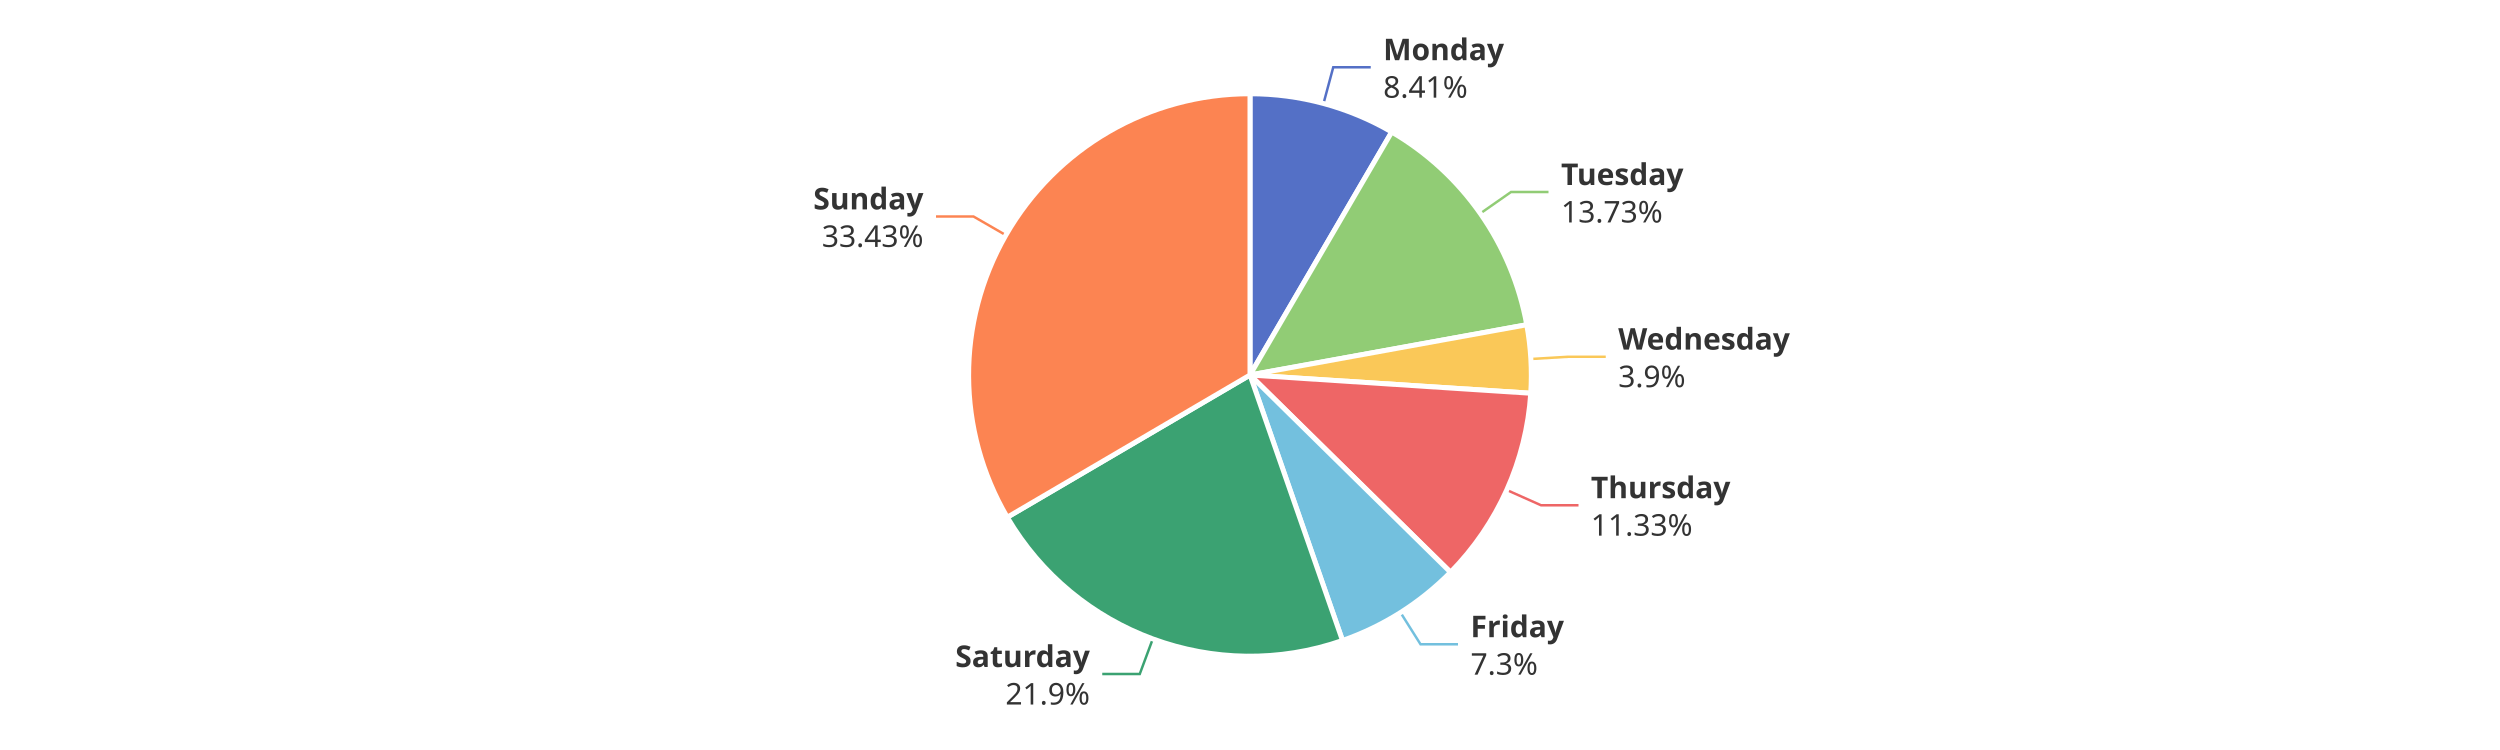
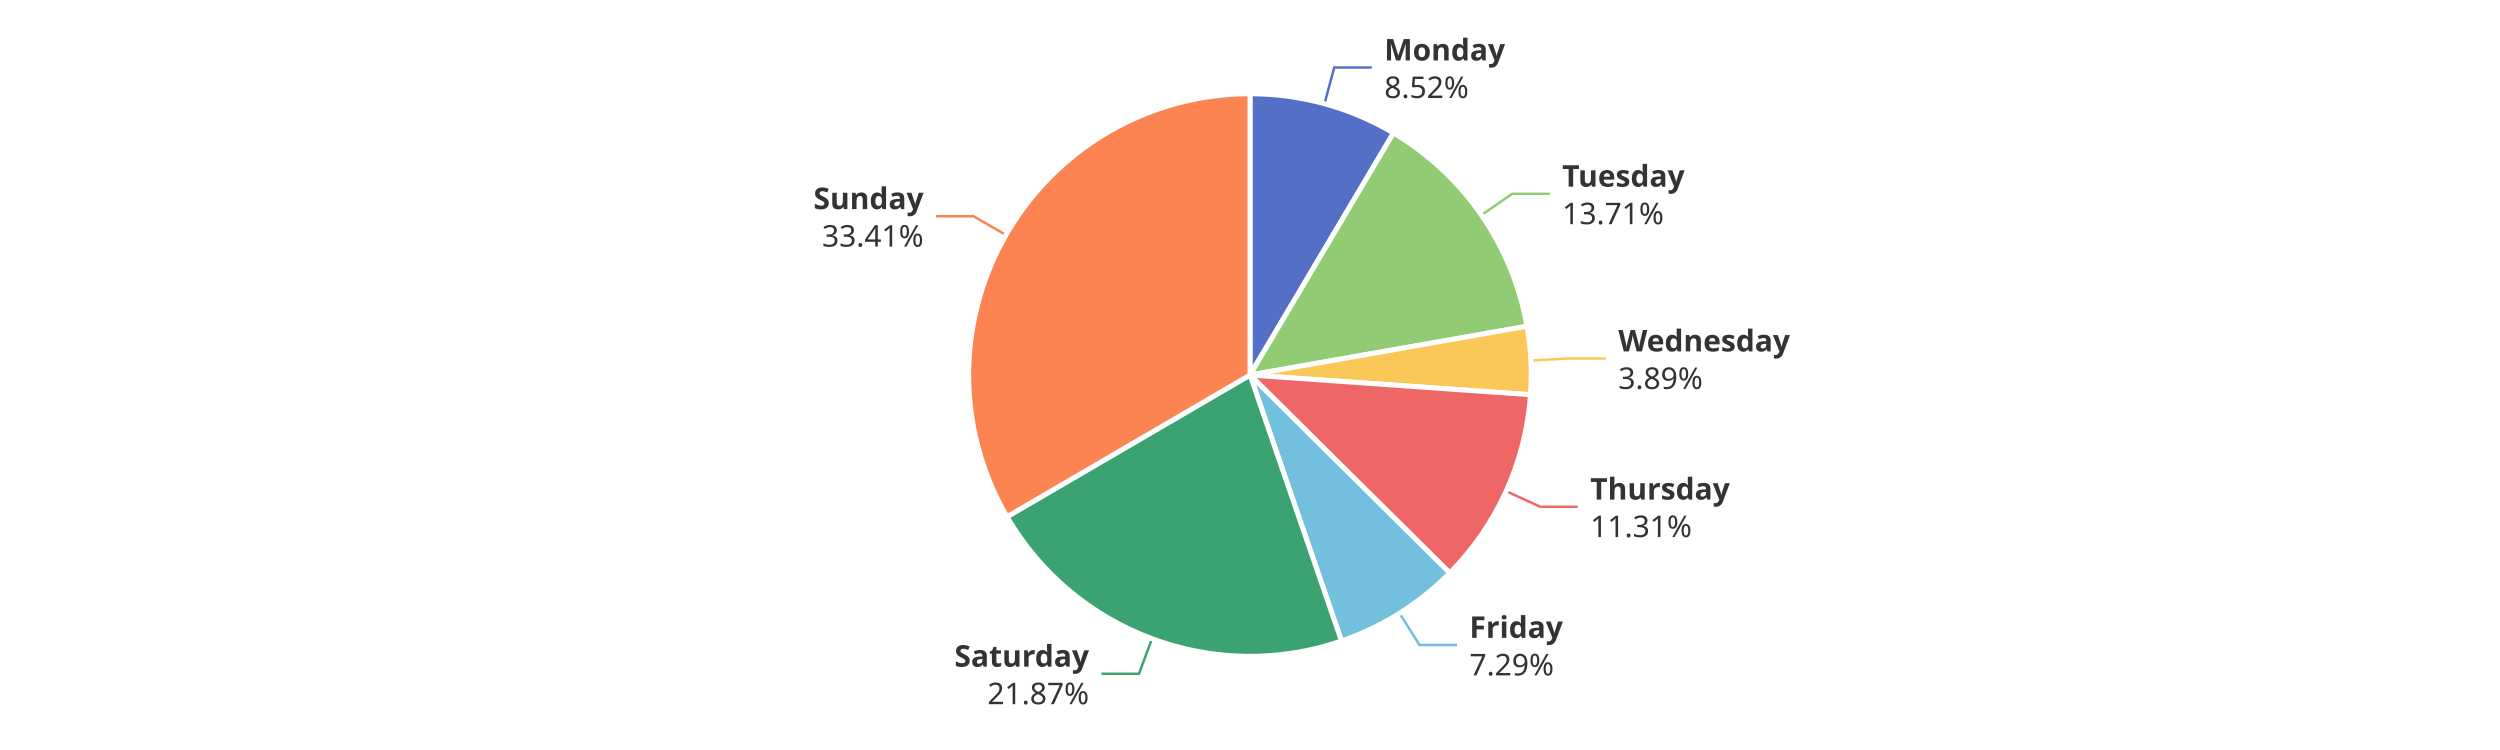
<svg xmlns="http://www.w3.org/2000/svg" width="1000" height="300" version="1.1" baseProfile="full" viewBox="0 0 1000 300">
  <rect width="1000" height="300" x="0" y="0" id="0" fill="#ffffff" />
-   <polyline points="529.4 41.4 533.3 26.9 548.3 26.9" fill="none" stroke="#5470c6" />
-   <polyline points="592.1 85.4 604.4 76.8 619.4 76.8" fill="none" stroke="#91cc75" />
-   <polyline points="612.3 143.6 627.3 142.7 642.3 142.7" fill="none" stroke="#fac858" />
-   <polyline points="602.7 196 616.4 202.1 631.4 202.1" fill="none" stroke="#ee6666" />
-   <polyline points="560.2 245 568.2 257.7 583.2 257.7" fill="none" stroke="#73c0de" />
-   <polyline points="461.1 255.6 455.9 269.6 440.9 269.6" fill="none" stroke="#3ba272" />
-   <polyline points="402.4 94.1 389.4 86.6 374.4 86.6" fill="none" stroke="#fc8452" />
-   <path d="M500 37.5A112.5 112.5 0 0 1 556.7 52.8L500 150Z" fill="#5470c6" stroke="#fff" stroke-width="2" stroke-linejoin="round" />
-   <path d="M556.7 52.8A112.5 112.5 0 0 1 610.7 129.9L500 150Z" fill="#91cc75" stroke="#fff" stroke-width="2" stroke-linejoin="round" />
-   <path d="M610.7 129.9A112.5 112.5 0 0 1 612.3 157.3L500 150Z" fill="#fac858" stroke="#fff" stroke-width="2" stroke-linejoin="round" />
-   <path d="M612.3 157.3A112.5 112.5 0 0 1 580.2 228.9L500 150Z" fill="#ee6666" stroke="#fff" stroke-width="2" stroke-linejoin="round" />
-   <path d="M580.2 228.9A112.5 112.5 0 0 1 537 256.2L500 150Z" fill="#73c0de" stroke="#fff" stroke-width="2" stroke-linejoin="round" />
-   <path d="M537 256.2A112.5 112.5 0 0 1 402.9 206.9L500 150Z" fill="#3ba272" stroke="#fff" stroke-width="2" stroke-linejoin="round" />
-   <path d="M402.9 206.9A112.5 112.5 0 0 1 500 37.5L500 150Z" fill="#fc8452" stroke="#fff" stroke-width="2" stroke-linejoin="round" />
-   <path d="M0 -15l42.8 0l0 30l-42.8 0Z" transform="translate(553.2927 26.9234)" fill="none" />
-   <text dominant-baseline="central" text-anchor="start" style="font-size:12px;font-family:sans-serif;font-weight:bold;" y="-7.5" transform="translate(553.2927 26.9234)" fill="#333" stroke="rgb(255,255,255)" stroke-width="2" paint-order="stroke" stroke-miterlimit="2">Monday</text>
-   <text dominant-baseline="central" text-anchor="start" style="font-size:12px;font-family:sans-serif;" y="7.5" transform="translate(553.2927 26.9234)" fill="#333" stroke="rgb(255,255,255)" stroke-width="2" paint-order="stroke" stroke-miterlimit="2">8.41%</text>
-   <path d="M0 -15l46.2 0l0 30l-46.2 0Z" transform="translate(624.4221 76.8408)" fill="none" />
-   <text dominant-baseline="central" text-anchor="start" style="font-size:12px;font-family:sans-serif;font-weight:bold;" y="-7.5" transform="translate(624.4221 76.8408)" fill="#333" stroke="rgb(255,255,255)" stroke-width="2" paint-order="stroke" stroke-miterlimit="2">Tuesday</text>
-   <text dominant-baseline="central" text-anchor="start" style="font-size:12px;font-family:sans-serif;" y="7.5" transform="translate(624.4221 76.8408)" fill="#333" stroke="rgb(255,255,255)" stroke-width="2" paint-order="stroke" stroke-miterlimit="2">13.73%</text>
-   <path d="M0 -15l63.6 0l0 30l-63.6 0Z" transform="translate(647.2905 142.6946)" fill="none" />
-   <text dominant-baseline="central" text-anchor="start" style="font-size:12px;font-family:sans-serif;font-weight:bold;" y="-7.5" transform="translate(647.2905 142.6946)" fill="#333" stroke="rgb(255,255,255)" stroke-width="2" paint-order="stroke" stroke-miterlimit="2">Wednesday</text>
-   <text dominant-baseline="central" text-anchor="start" style="font-size:12px;font-family:sans-serif;" y="7.5" transform="translate(647.2905 142.6946)" fill="#333" stroke="rgb(255,255,255)" stroke-width="2" paint-order="stroke" stroke-miterlimit="2">3.9%</text>
-   <path d="M0 -15l50.2 0l0 30l-50.2 0Z" transform="translate(636.3622 202.1161)" fill="none" />
-   <text dominant-baseline="central" text-anchor="start" style="font-size:12px;font-family:sans-serif;font-weight:bold;" y="-7.5" transform="translate(636.3622 202.1161)" fill="#333" stroke="rgb(255,255,255)" stroke-width="2" paint-order="stroke" stroke-miterlimit="2">Thursday</text>
-   <text dominant-baseline="central" text-anchor="start" style="font-size:12px;font-family:sans-serif;" y="7.5" transform="translate(636.3622 202.1161)" fill="#333" stroke="rgb(255,255,255)" stroke-width="2" paint-order="stroke" stroke-miterlimit="2">11.33%</text>
-   <path d="M0 -15l33.4 0l0 30l-33.4 0Z" transform="translate(588.2103 257.72)" fill="none" />
-   <text dominant-baseline="central" text-anchor="start" style="font-size:12px;font-family:sans-serif;font-weight:bold;" y="-7.5" transform="translate(588.2103 257.72)" fill="#333" stroke="rgb(255,255,255)" stroke-width="2" paint-order="stroke" stroke-miterlimit="2">Friday</text>
-   <text dominant-baseline="central" text-anchor="start" style="font-size:12px;font-family:sans-serif;" y="7.5" transform="translate(588.2103 257.72)" fill="#333" stroke="rgb(255,255,255)" stroke-width="2" paint-order="stroke" stroke-miterlimit="2">7.3%</text>
-   <path d="M-48.2 -15l48.2 0l0 30l-48.2 0Z" transform="translate(435.9495 269.6487)" fill="none" />
-   <text dominant-baseline="central" text-anchor="end" style="font-size:12px;font-family:sans-serif;font-weight:bold;" y="-7.5" transform="translate(435.9495 269.6487)" fill="#333" stroke="rgb(255,255,255)" stroke-width="2" paint-order="stroke" stroke-miterlimit="2">Saturday</text>
-   <text dominant-baseline="central" text-anchor="end" style="font-size:12px;font-family:sans-serif;" y="7.5" transform="translate(435.9495 269.6487)" fill="#333" stroke="rgb(255,255,255)" stroke-width="2" paint-order="stroke" stroke-miterlimit="2">21.9%</text>
-   <path d="M-40.9 -15l40.9 0l0 30l-40.9 0Z" transform="translate(369.3754 86.6088)" fill="none" />
-   <text dominant-baseline="central" text-anchor="end" style="font-size:12px;font-family:sans-serif;font-weight:bold;" y="-7.5" transform="translate(369.3754 86.6088)" fill="#333" stroke="rgb(255,255,255)" stroke-width="2" paint-order="stroke" stroke-miterlimit="2">Sunday</text>
-   <text dominant-baseline="central" text-anchor="end" style="font-size:12px;font-family:sans-serif;" y="7.5" transform="translate(369.3754 86.6088)" fill="#333" stroke="rgb(255,255,255)" stroke-width="2" paint-order="stroke" stroke-miterlimit="2">33.43%</text>
+   <polyline points="529.8 41.5 533.7 27 548.7 27" fill="none" stroke="#5470c6" />
+   <polyline points="592.6 86 604.9 77.5 619.9 77.5" fill="none" stroke="#91cc75" />
+   <polyline points="612.3 144.2 627.3 143.4 642.3 143.4" fill="none" stroke="#fac858" />
+   <polyline points="602.5 196.5 616.1 202.7 631.1 202.7" fill="none" stroke="#ee6666" />
+   <polyline points="559.8 245.3 567.8 258 582.8 258" fill="none" stroke="#73c0de" />
+   <polyline points="460.8 255.5 455.6 269.5 440.6 269.5" fill="none" stroke="#3ba272" />
+   <polyline points="402.4 94 389.4 86.5 374.4 86.5" fill="none" stroke="#fc8452" />
+   <path d="M500 37.5A112.5 112.5 0 0 1 557.4 53.2L500 150Z" fill="#5470c6" stroke="#fff" stroke-width="2" stroke-linejoin="round" />
+   <path d="M557.4 53.2A112.5 112.5 0 0 1 610.8 130.5L500 150Z" fill="#91cc75" stroke="#fff" stroke-width="2" stroke-linejoin="round" />
+   <path d="M610.8 130.5A112.5 112.5 0 0 1 612.2 157.9L500 150Z" fill="#fac858" stroke="#fff" stroke-width="2" stroke-linejoin="round" />
+   <path d="M612.2 157.9A112.5 112.5 0 0 1 579.9 229.2L500 150Z" fill="#ee6666" stroke="#fff" stroke-width="2" stroke-linejoin="round" />
+   <path d="M579.9 229.2A112.5 112.5 0 0 1 536.6 256.4L500 150Z" fill="#73c0de" stroke="#fff" stroke-width="2" stroke-linejoin="round" />
+   <path d="M536.6 256.4A112.5 112.5 0 0 1 402.8 206.7L500 150Z" fill="#3ba272" stroke="#fff" stroke-width="2" stroke-linejoin="round" />
+   <path d="M402.8 206.7A112.5 112.5 0 0 1 500 37.5L500 150Z" fill="#fc8452" stroke="#fff" stroke-width="2" stroke-linejoin="round" />
+   <path d="M0 -15l42.8 0l0 30l-42.8 0Z" transform="translate(553.7244 27.041)" fill="none" />
+   <text dominant-baseline="central" text-anchor="start" style="font-size:12px;font-family:sans-serif;font-weight:bold;" y="-7.5" transform="translate(553.7244 27.041)" fill="#333" stroke="rgb(255,255,255)" stroke-width="2" paint-order="stroke" stroke-miterlimit="2">Monday</text>
+   <text dominant-baseline="central" text-anchor="start" style="font-size:12px;font-family:sans-serif;" y="7.5" transform="translate(553.7244 27.041)" fill="#333" stroke="rgb(255,255,255)" stroke-width="2" paint-order="stroke" stroke-miterlimit="2">8.52%</text>
+   <path d="M0 -15l46.2 0l0 30l-46.2 0Z" transform="translate(624.8937 77.5185)" fill="none" />
+   <text dominant-baseline="central" text-anchor="start" style="font-size:12px;font-family:sans-serif;font-weight:bold;" y="-7.5" transform="translate(624.8937 77.5185)" fill="#333" stroke="rgb(255,255,255)" stroke-width="2" paint-order="stroke" stroke-miterlimit="2">Tuesday</text>
+   <text dominant-baseline="central" text-anchor="start" style="font-size:12px;font-family:sans-serif;" y="7.5" transform="translate(624.8937 77.5185)" fill="#333" stroke="rgb(255,255,255)" stroke-width="2" paint-order="stroke" stroke-miterlimit="2">13.71%</text>
+   <path d="M0 -15l63.6 0l0 30l-63.6 0Z" transform="translate(647.3297 143.4132)" fill="none" />
+   <text dominant-baseline="central" text-anchor="start" style="font-size:12px;font-family:sans-serif;font-weight:bold;" y="-7.5" transform="translate(647.3297 143.4132)" fill="#333" stroke="rgb(255,255,255)" stroke-width="2" paint-order="stroke" stroke-miterlimit="2">Wednesday</text>
+   <text dominant-baseline="central" text-anchor="start" style="font-size:12px;font-family:sans-serif;" y="7.5" transform="translate(647.3297 143.4132)" fill="#333" stroke="rgb(255,255,255)" stroke-width="2" paint-order="stroke" stroke-miterlimit="2">3.89%</text>
+   <path d="M0 -15l50.2 0l0 30l-50.2 0Z" transform="translate(636.1108 202.6737)" fill="none" />
+   <text dominant-baseline="central" text-anchor="start" style="font-size:12px;font-family:sans-serif;font-weight:bold;" y="-7.5" transform="translate(636.1108 202.6737)" fill="#333" stroke="rgb(255,255,255)" stroke-width="2" paint-order="stroke" stroke-miterlimit="2">Thursday</text>
+   <text dominant-baseline="central" text-anchor="start" style="font-size:12px;font-family:sans-serif;" y="7.5" transform="translate(636.1108 202.6737)" fill="#333" stroke="rgb(255,255,255)" stroke-width="2" paint-order="stroke" stroke-miterlimit="2">11.31%</text>
+   <path d="M0 -15l34.2 0l0 30l-34.2 0Z" transform="translate(587.782 257.9901)" fill="none" />
+   <text dominant-baseline="central" text-anchor="start" style="font-size:12px;font-family:sans-serif;font-weight:bold;" y="-7.5" transform="translate(587.782 257.9901)" fill="#333" stroke="rgb(255,255,255)" stroke-width="2" paint-order="stroke" stroke-miterlimit="2">Friday</text>
+   <text dominant-baseline="central" text-anchor="start" style="font-size:12px;font-family:sans-serif;" y="7.5" transform="translate(587.782 257.9901)" fill="#333" stroke="rgb(255,255,255)" stroke-width="2" paint-order="stroke" stroke-miterlimit="2">7.29%</text>
+   <path d="M-48.2 -15l48.2 0l0 30l-48.2 0Z" transform="translate(435.6029 269.5205)" fill="none" />
+   <text dominant-baseline="central" text-anchor="end" style="font-size:12px;font-family:sans-serif;font-weight:bold;" y="-7.5" transform="translate(435.6029 269.5205)" fill="#333" stroke="rgb(255,255,255)" stroke-width="2" paint-order="stroke" stroke-miterlimit="2">Saturday</text>
+   <text dominant-baseline="central" text-anchor="end" style="font-size:12px;font-family:sans-serif;" y="7.5" transform="translate(435.6029 269.5205)" fill="#333" stroke="rgb(255,255,255)" stroke-width="2" paint-order="stroke" stroke-miterlimit="2">21.87%</text>
+   <path d="M-40.9 -15l40.9 0l0 30l-40.9 0Z" transform="translate(369.4418 86.493)" fill="none" />
+   <text dominant-baseline="central" text-anchor="end" style="font-size:12px;font-family:sans-serif;font-weight:bold;" y="-7.5" transform="translate(369.4418 86.493)" fill="#333" stroke="rgb(255,255,255)" stroke-width="2" paint-order="stroke" stroke-miterlimit="2">Sunday</text>
+   <text dominant-baseline="central" text-anchor="end" style="font-size:12px;font-family:sans-serif;" y="7.5" transform="translate(369.4418 86.493)" fill="#333" stroke="rgb(255,255,255)" stroke-width="2" paint-order="stroke" stroke-miterlimit="2">33.41%</text>
</svg>
